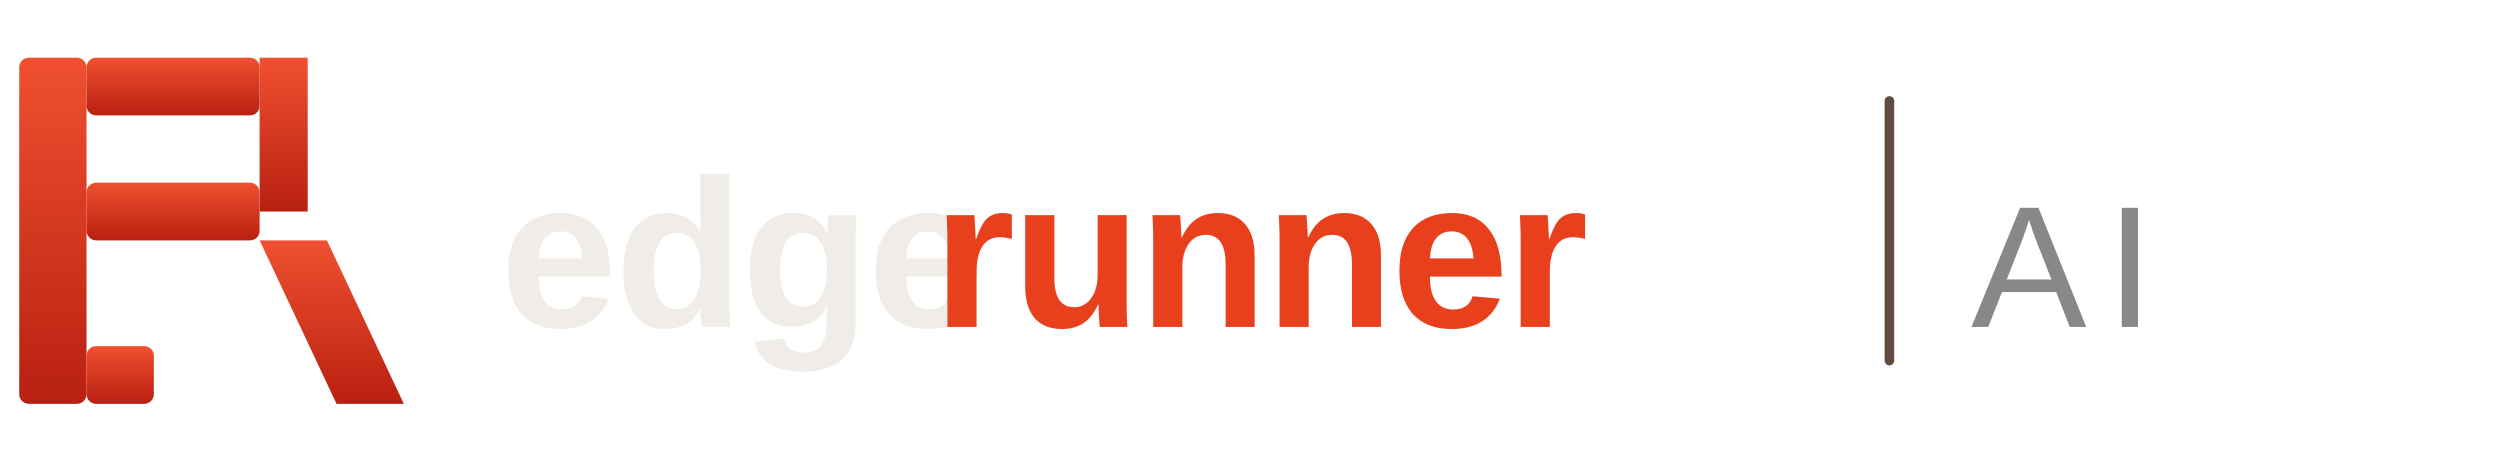
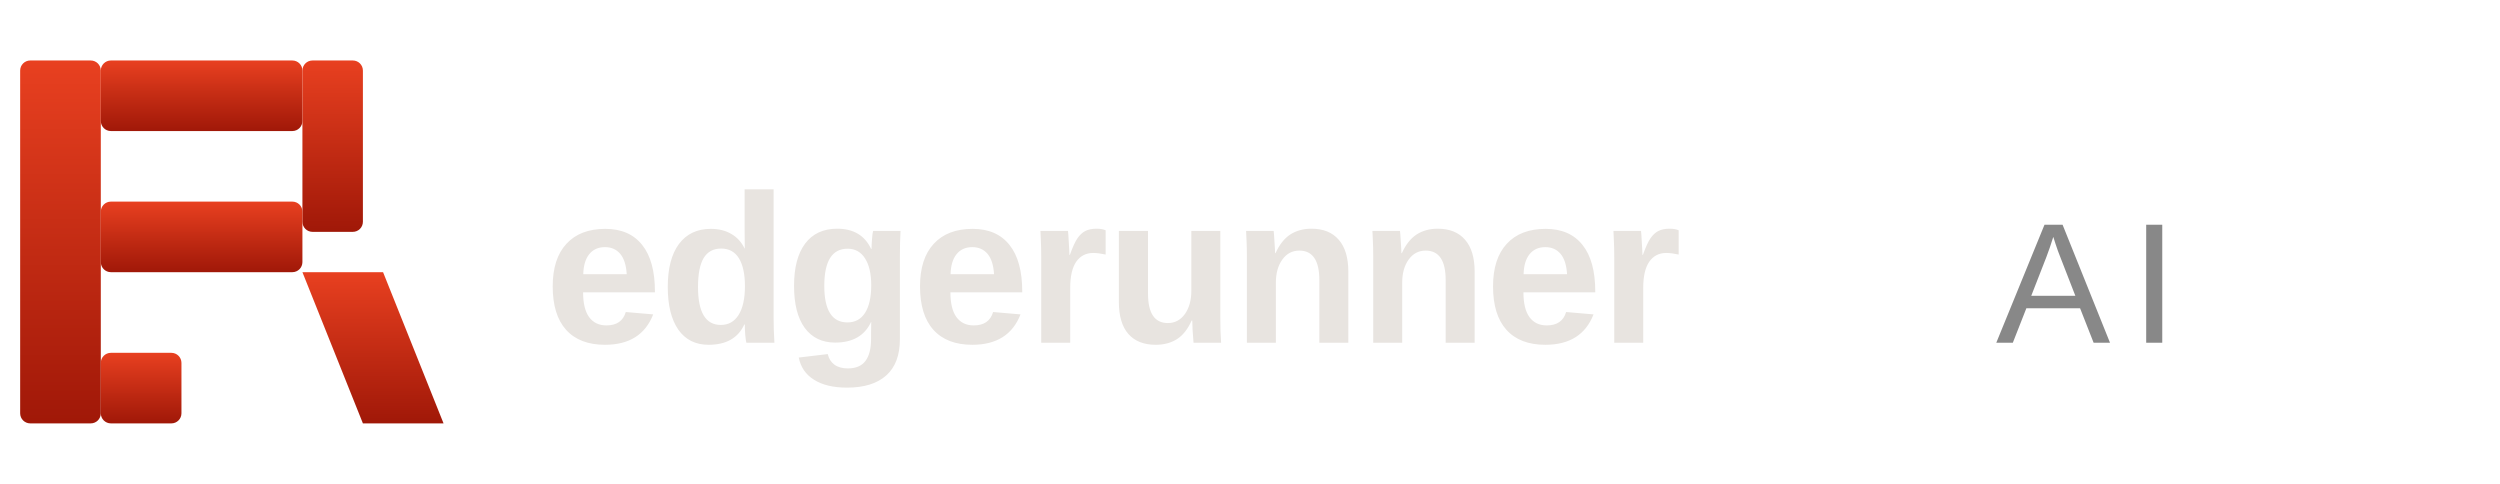
- <svg xmlns="http://www.w3.org/2000/svg" viewBox="0 0 260 48" fill="none">
+ <svg xmlns="http://www.w3.org/2000/svg" viewBox="0 0 248 48" fill="none">
  <defs>
    <linearGradient id="erGrad" x1="0" y1="0" x2="0" y2="1">
-       <stop offset="0%" stop-color="#f05030" />
-       <stop offset="100%" stop-color="#b82010" />
+       <stop offset="0%" stop-color="#e84020" />
+       <stop offset="100%" stop-color="#a01808" />
    </linearGradient>
  </defs>
-   <rect x="2" y="6" width="7" height="36" rx="1" fill="url(#erGrad)" />
-   <rect x="9" y="6" width="18" height="6" rx="1" fill="url(#erGrad)" />
-   <polygon points="27,6 32,6 32,22 27,22" fill="url(#erGrad)" />
-   <rect x="9" y="19" width="18" height="6" rx="1" fill="url(#erGrad)" />
-   <polygon points="27,25 34,25 42,42 35,42" fill="url(#erGrad)" />
-   <rect x="9" y="36" width="7" height="6" rx="1" fill="url(#erGrad)" />
-   <text x="52" y="34" font-family="'Segoe UI','Helvetica Neue',Arial,sans-serif" font-size="22" font-weight="700" letter-spacing="-0.3" fill="#f0ece8">edge</text>
-   <text x="97" y="34" font-family="'Segoe UI','Helvetica Neue',Arial,sans-serif" font-size="22" font-weight="700" letter-spacing="-0.3" fill="#e8401c">runner</text>
-   <rect x="196" y="10" width="1" height="28" rx="0.5" fill="#3a2010" opacity="0.8" />
-   <text x="205" y="34" font-family="'Segoe UI','Helvetica Neue',Arial,sans-serif" font-size="18" font-weight="400" letter-spacing="2" fill="#888888">AI</text>
+   <rect x="2" y="6" width="8" height="36" rx="1" fill="url(#erGrad)" />
+   <rect x="10" y="6" width="20" height="7" rx="1" fill="url(#erGrad)" />
+   <rect x="30" y="6" width="6" height="17" rx="1" fill="url(#erGrad)" />
+   <rect x="10" y="20" width="20" height="7" rx="1" fill="url(#erGrad)" />
+   <polygon points="30,27 38,27 44,42 36,42" fill="url(#erGrad)" />
+   <rect x="10" y="35" width="8" height="7" rx="1" fill="url(#erGrad)" />
+   <text x="54" y="34" font-family="'Segoe UI','Helvetica Neue',Arial,sans-serif" font-size="21" font-weight="700" letter-spacing="-0.3" fill="#e8e4e0">edgerunner</text>
+   <text x="198" y="34" font-family="'Segoe UI','Helvetica Neue',Arial,sans-serif" font-size="17" font-weight="400" letter-spacing="2" fill="#888888">AI</text>
</svg>
